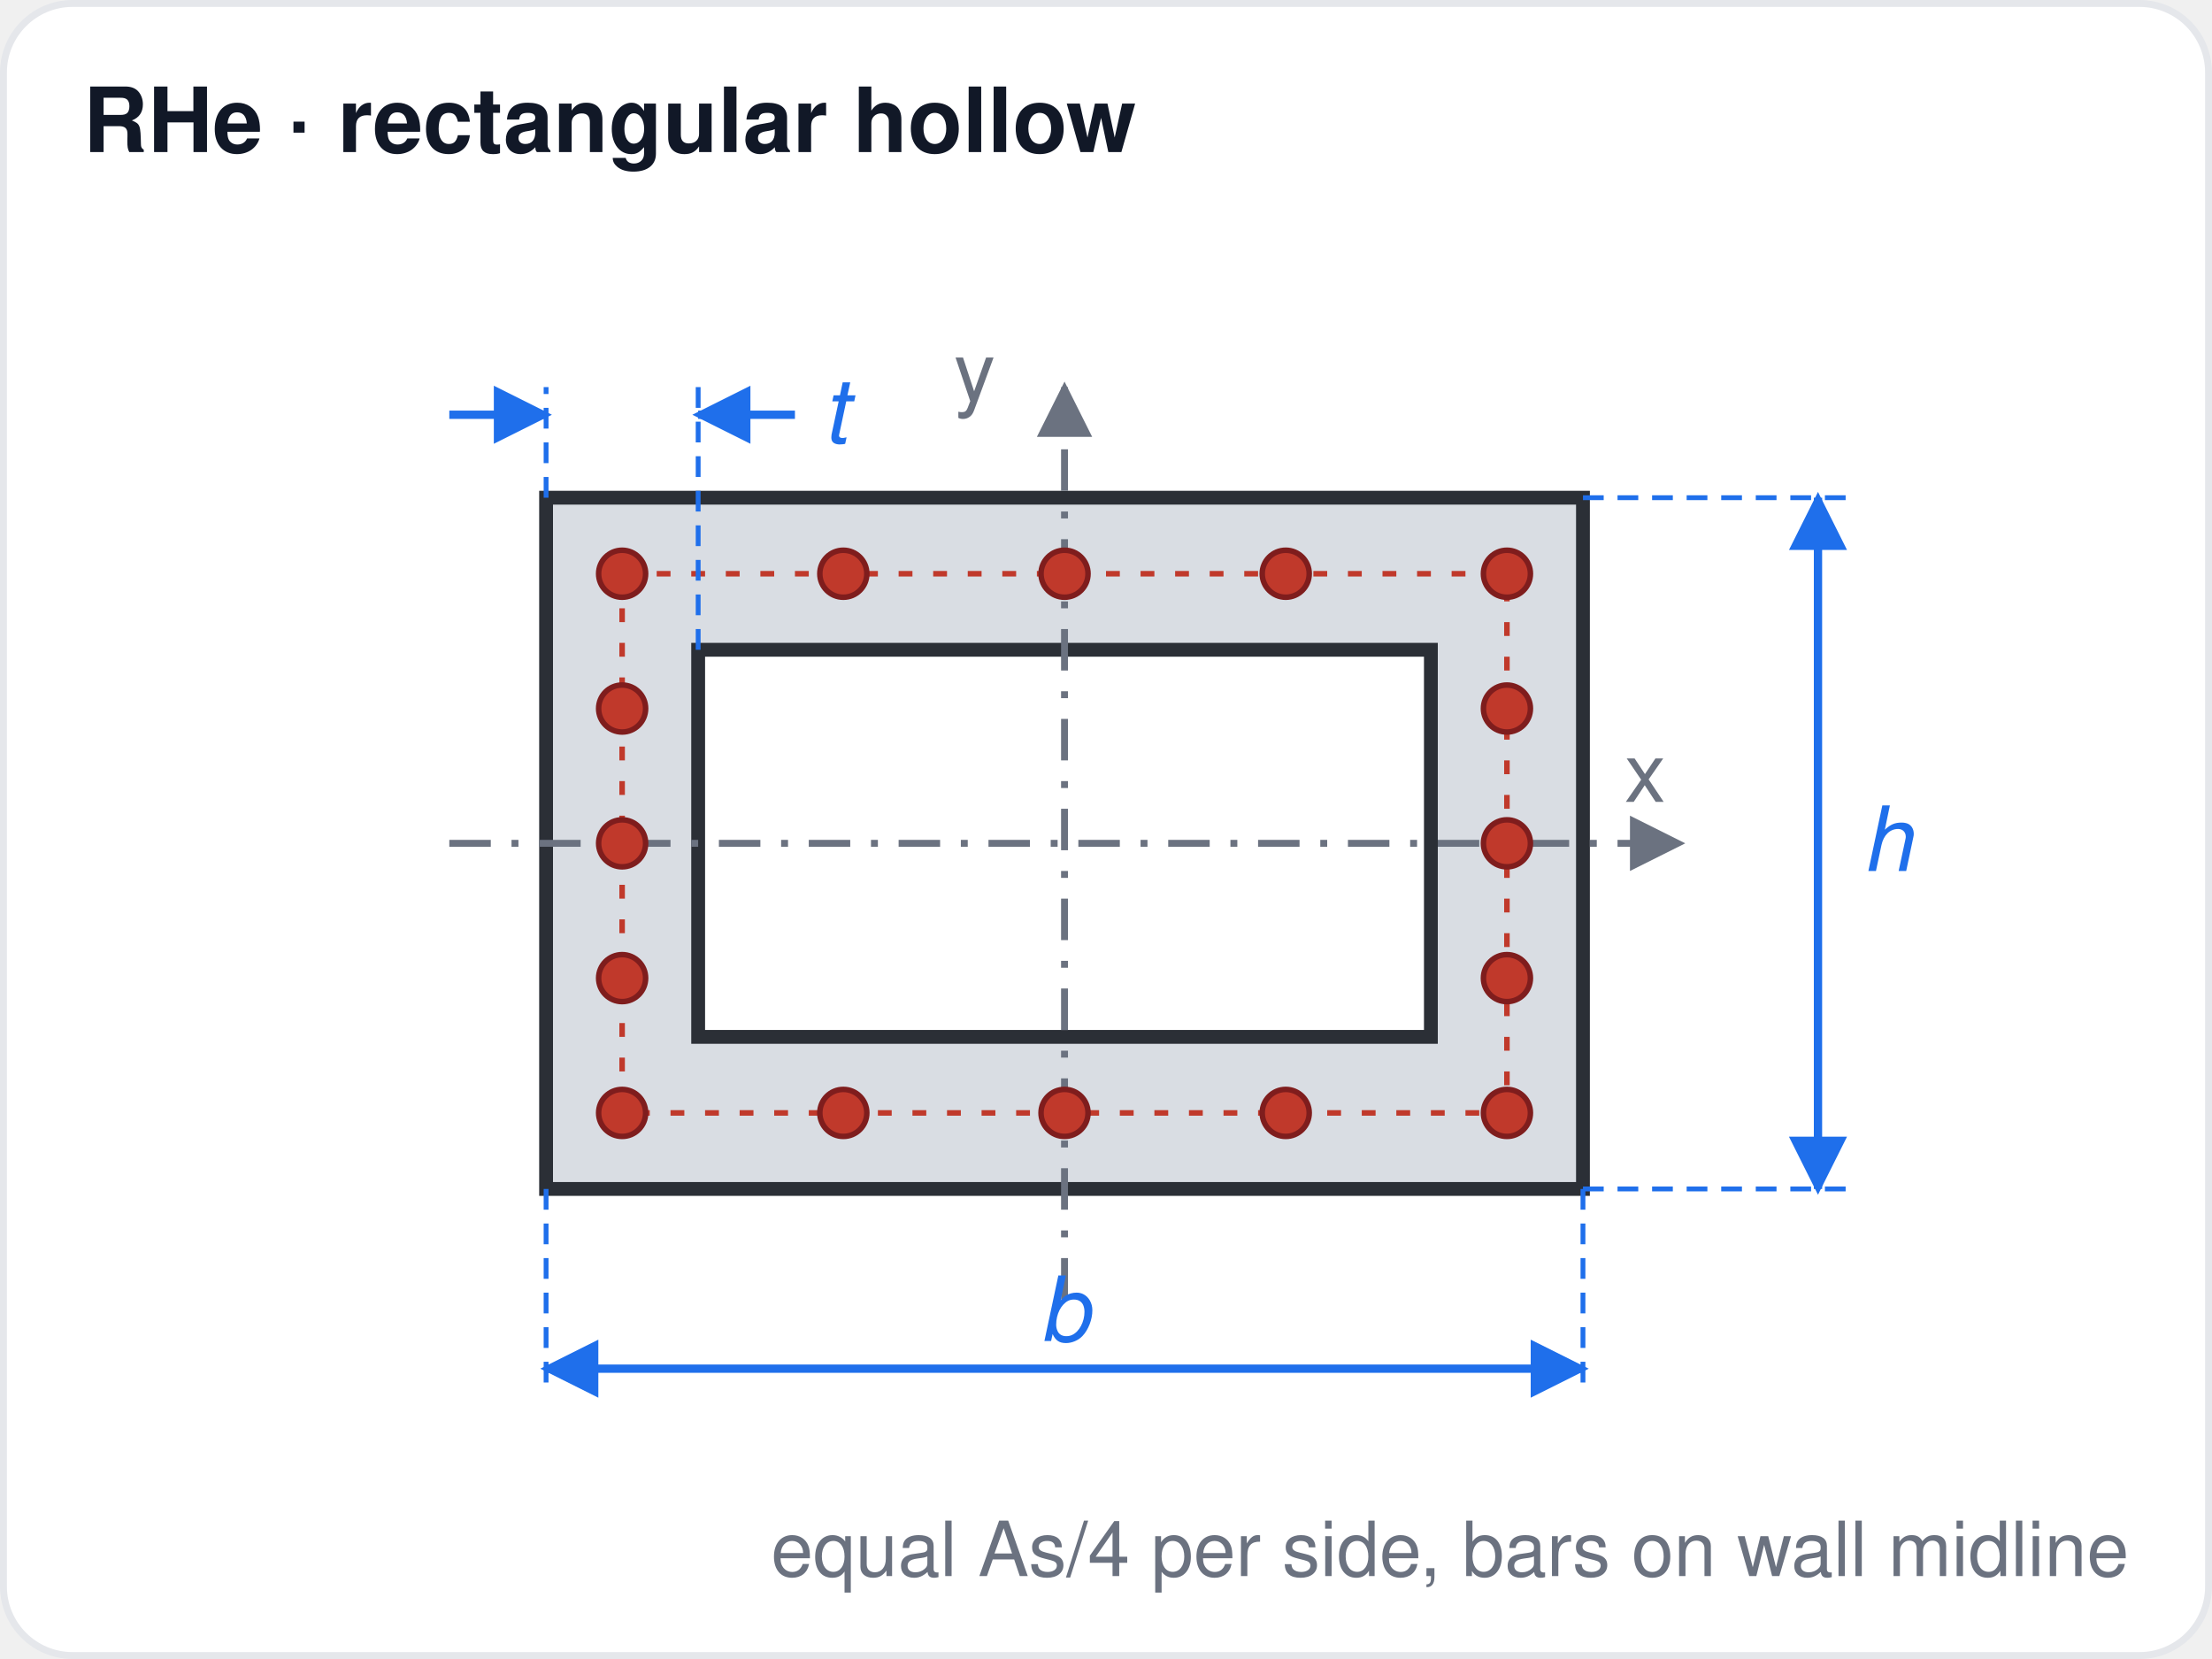
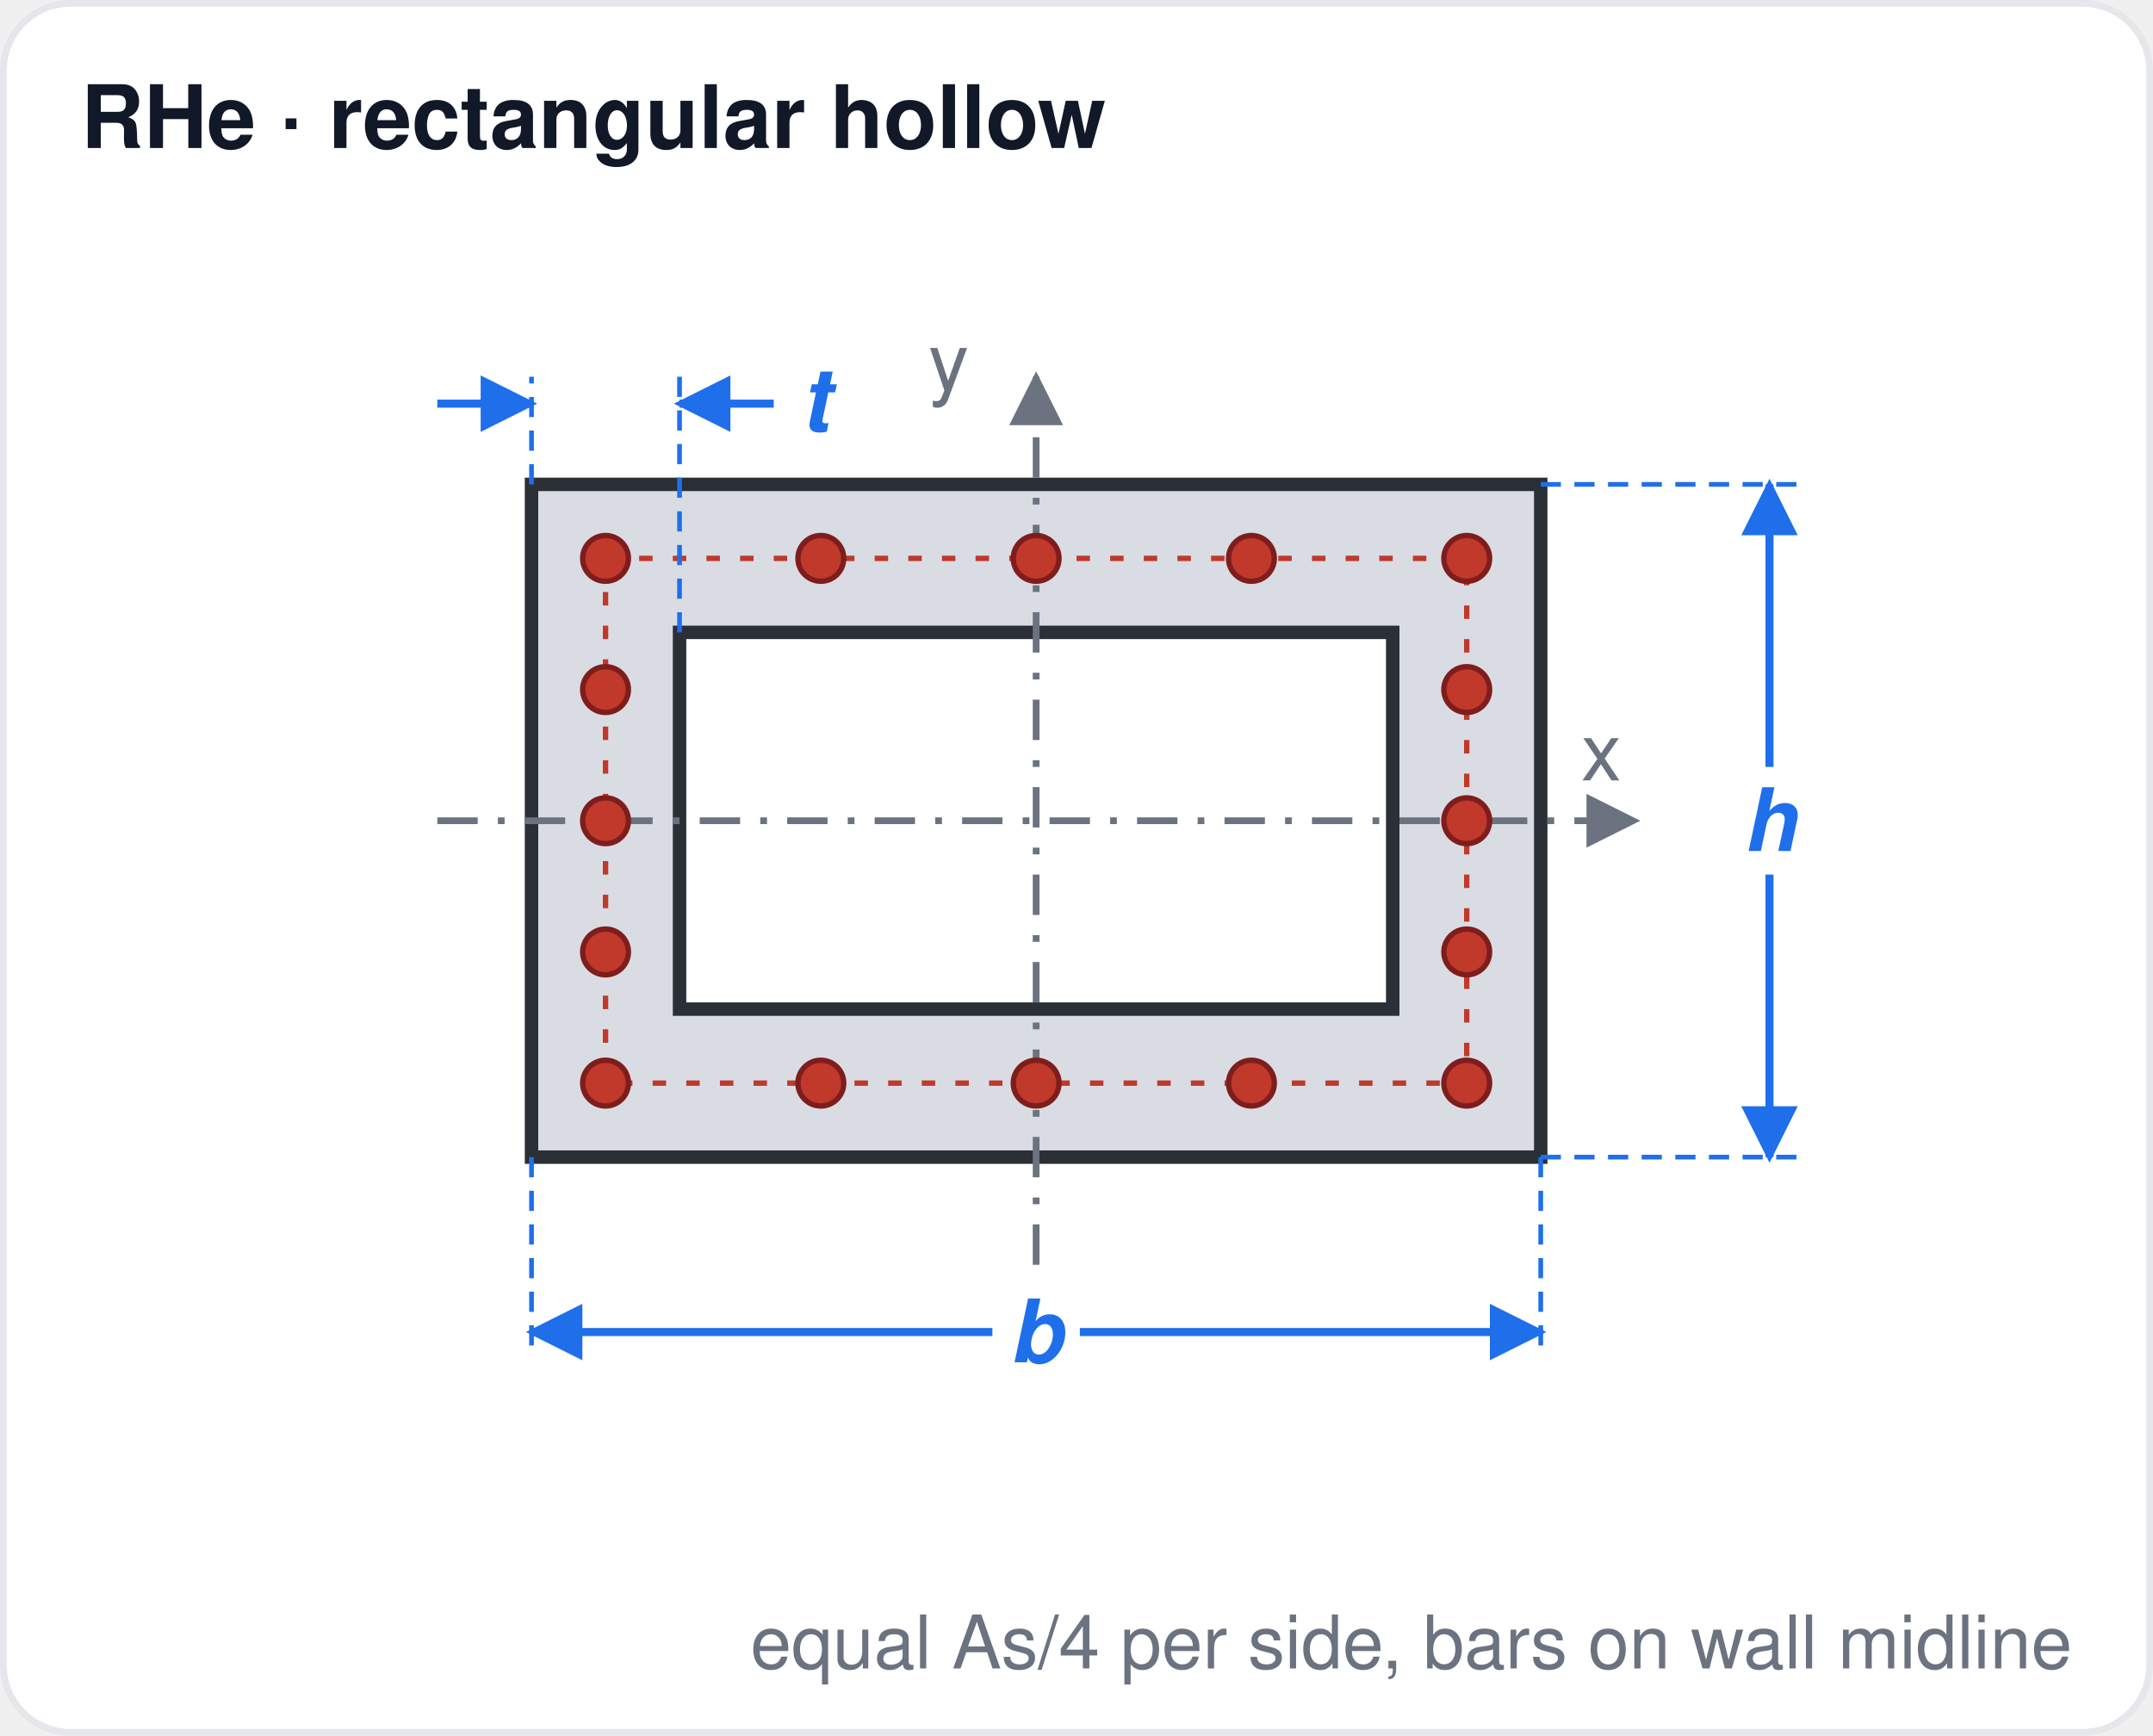
- <svg xmlns="http://www.w3.org/2000/svg" width="320" height="240" viewBox="0 0 320 240" font-family="Helvetica, Arial, sans-serif" font-size="13">
-   <rect x="0.5" y="0.5" width="319" height="239" rx="10" fill="#ffffff" stroke="#e5e7eb" />
+ <svg xmlns="http://www.w3.org/2000/svg" width="320" height="258" viewBox="0 0 320 258" font-family="Helvetica, Arial, sans-serif" font-size="13">
+   <rect x="0.5" y="0.5" width="319" height="257" rx="10" fill="#ffffff" stroke="#e5e7eb" />
  <defs>
    <marker id="a" viewBox="0 0 10 10" refX="9" refY="5" markerWidth="7" markerHeight="7" orient="auto-start-reverse">
      <path d="M0,0 L10,5 L0,10 z" fill="#1f6feb" />
    </marker>
    <marker id="m" viewBox="0 0 10 10" refX="9" refY="5" markerWidth="8" markerHeight="8" orient="auto-start-reverse">
      <path d="M0,0 L10,5 L0,10 z" fill="#6b7280" />
    </marker>
  </defs>
  <path d="M79.0,72.0 H229.0 V172.0 H79.0 Z M101.0,94.0 V150.0 H207.0 V94.0 Z" fill="#d9dde3" fill-rule="evenodd" stroke="#2b2f36" stroke-width="2" />
  <line x1="65.0" y1="122.0" x2="243.0" y2="122.0" stroke="#6b7280" stroke-width="1" stroke-dasharray="6,3,1,3" marker-end="url(#m)" />
  <line x1="154.0" y1="188.0" x2="154.0" y2="56.0" stroke="#6b7280" stroke-width="1" stroke-dasharray="6,3,1,3" marker-end="url(#m)" />
  <text x="241.0" y="116.0" fill="#6b7280" text-anchor="end" font-size="12" font-weight="normal">x</text>
  <text x="144.0" y="58.0" fill="#6b7280" text-anchor="end" font-size="12" font-weight="normal">y</text>
  <rect x="90.0" y="83.0" width="128.0" height="78.0" fill="none" stroke="#c0392b" stroke-width="0.8" stroke-dasharray="2,3" />
  <circle cx="90.0" cy="83.0" r="3.4" fill="#c0392b" stroke="#7f1d1d" stroke-width="0.8" />
  <circle cx="218.0" cy="83.0" r="3.4" fill="#c0392b" stroke="#7f1d1d" stroke-width="0.8" />
  <circle cx="218.0" cy="161.0" r="3.4" fill="#c0392b" stroke="#7f1d1d" stroke-width="0.8" />
  <circle cx="90.0" cy="161.0" r="3.4" fill="#c0392b" stroke="#7f1d1d" stroke-width="0.8" />
  <circle cx="122.0" cy="83.0" r="3.4" fill="#c0392b" stroke="#7f1d1d" stroke-width="0.8" />
  <circle cx="122.0" cy="161.0" r="3.4" fill="#c0392b" stroke="#7f1d1d" stroke-width="0.8" />
  <circle cx="90.0" cy="102.5" r="3.4" fill="#c0392b" stroke="#7f1d1d" stroke-width="0.8" />
  <circle cx="218.0" cy="102.5" r="3.4" fill="#c0392b" stroke="#7f1d1d" stroke-width="0.8" />
  <circle cx="154.0" cy="83.0" r="3.4" fill="#c0392b" stroke="#7f1d1d" stroke-width="0.8" />
  <circle cx="154.0" cy="161.0" r="3.4" fill="#c0392b" stroke="#7f1d1d" stroke-width="0.8" />
  <circle cx="90.0" cy="122.0" r="3.4" fill="#c0392b" stroke="#7f1d1d" stroke-width="0.8" />
  <circle cx="218.0" cy="122.0" r="3.4" fill="#c0392b" stroke="#7f1d1d" stroke-width="0.8" />
  <circle cx="186.0" cy="83.0" r="3.4" fill="#c0392b" stroke="#7f1d1d" stroke-width="0.8" />
  <circle cx="186.0" cy="161.0" r="3.4" fill="#c0392b" stroke="#7f1d1d" stroke-width="0.8" />
  <circle cx="90.0" cy="141.5" r="3.4" fill="#c0392b" stroke="#7f1d1d" stroke-width="0.8" />
  <circle cx="218.0" cy="141.5" r="3.4" fill="#c0392b" stroke="#7f1d1d" stroke-width="0.8" />
  <line x1="79.0" y1="172.0" x2="79.0" y2="202.0" stroke="#1f6feb" stroke-width="0.7" stroke-dasharray="3,2" />
  <line x1="229.0" y1="172.0" x2="229.0" y2="202.0" stroke="#1f6feb" stroke-width="0.7" stroke-dasharray="3,2" />
  <line x1="79.0" y1="198.0" x2="229.0" y2="198.0" stroke="#1f6feb" stroke-width="1.2" marker-start="url(#a)" marker-end="url(#a)" />
-   <text x="154.0" y="194.0" fill="#1f6feb" text-anchor="middle" font-style="italic">b</text>
+   <rect x="147.5" y="190.0" width="13" height="16" fill="#ffffff" />
+   <text x="154.0" y="202.5" fill="#1f6feb" text-anchor="middle" font-style="italic" font-weight="bold">b</text>
  <line x1="229.0" y1="72.0" x2="267.0" y2="72.0" stroke="#1f6feb" stroke-width="0.7" stroke-dasharray="3,2" />
  <line x1="229.0" y1="172.0" x2="267.0" y2="172.0" stroke="#1f6feb" stroke-width="0.7" stroke-dasharray="3,2" />
  <line x1="263.0" y1="72.0" x2="263.0" y2="172.0" stroke="#1f6feb" stroke-width="1.2" marker-start="url(#a)" marker-end="url(#a)" />
-   <text x="273.0" y="126.0" fill="#1f6feb" text-anchor="middle" font-style="italic">h</text>
+   <rect x="256.5" y="114.0" width="13" height="16" fill="#ffffff" />
+   <text x="263.0" y="126.5" fill="#1f6feb" text-anchor="middle" font-style="italic" font-weight="bold">h</text>
  <line x1="79.0" y1="72.0" x2="79.0" y2="56.0" stroke="#1f6feb" stroke-width="0.7" stroke-dasharray="3,2" />
  <line x1="101.0" y1="94.0" x2="101.0" y2="56.0" stroke="#1f6feb" stroke-width="0.7" stroke-dasharray="3,2" />
  <line x1="65.0" y1="60.0" x2="79.0" y2="60.0" stroke="#1f6feb" stroke-width="1.2" marker-end="url(#a)" />
  <line x1="115.0" y1="60.0" x2="101.0" y2="60.0" stroke="#1f6feb" stroke-width="1.2" marker-end="url(#a)" />
-   <text x="119.0" y="64.0" fill="#1f6feb" text-anchor="start" font-size="13" font-style="italic" font-weight="normal">t</text>
-   <text x="308" y="228" fill="#6b7280" text-anchor="end" font-size="11" font-weight="normal">equal As/4 per side, bars on wall midline</text>
+   <text x="119.0" y="64.0" fill="#1f6feb" text-anchor="start" font-size="13" font-style="italic" font-weight="bold">t</text>
+   <text x="308" y="248" fill="#6b7280" text-anchor="end" font-size="11" font-weight="normal">equal As/4 per side, bars on wall midline</text>
  <text x="12" y="22" fill="#111827" text-anchor="start" font-size="13" font-weight="bold">RHe · rectangular hollow</text>
</svg>
